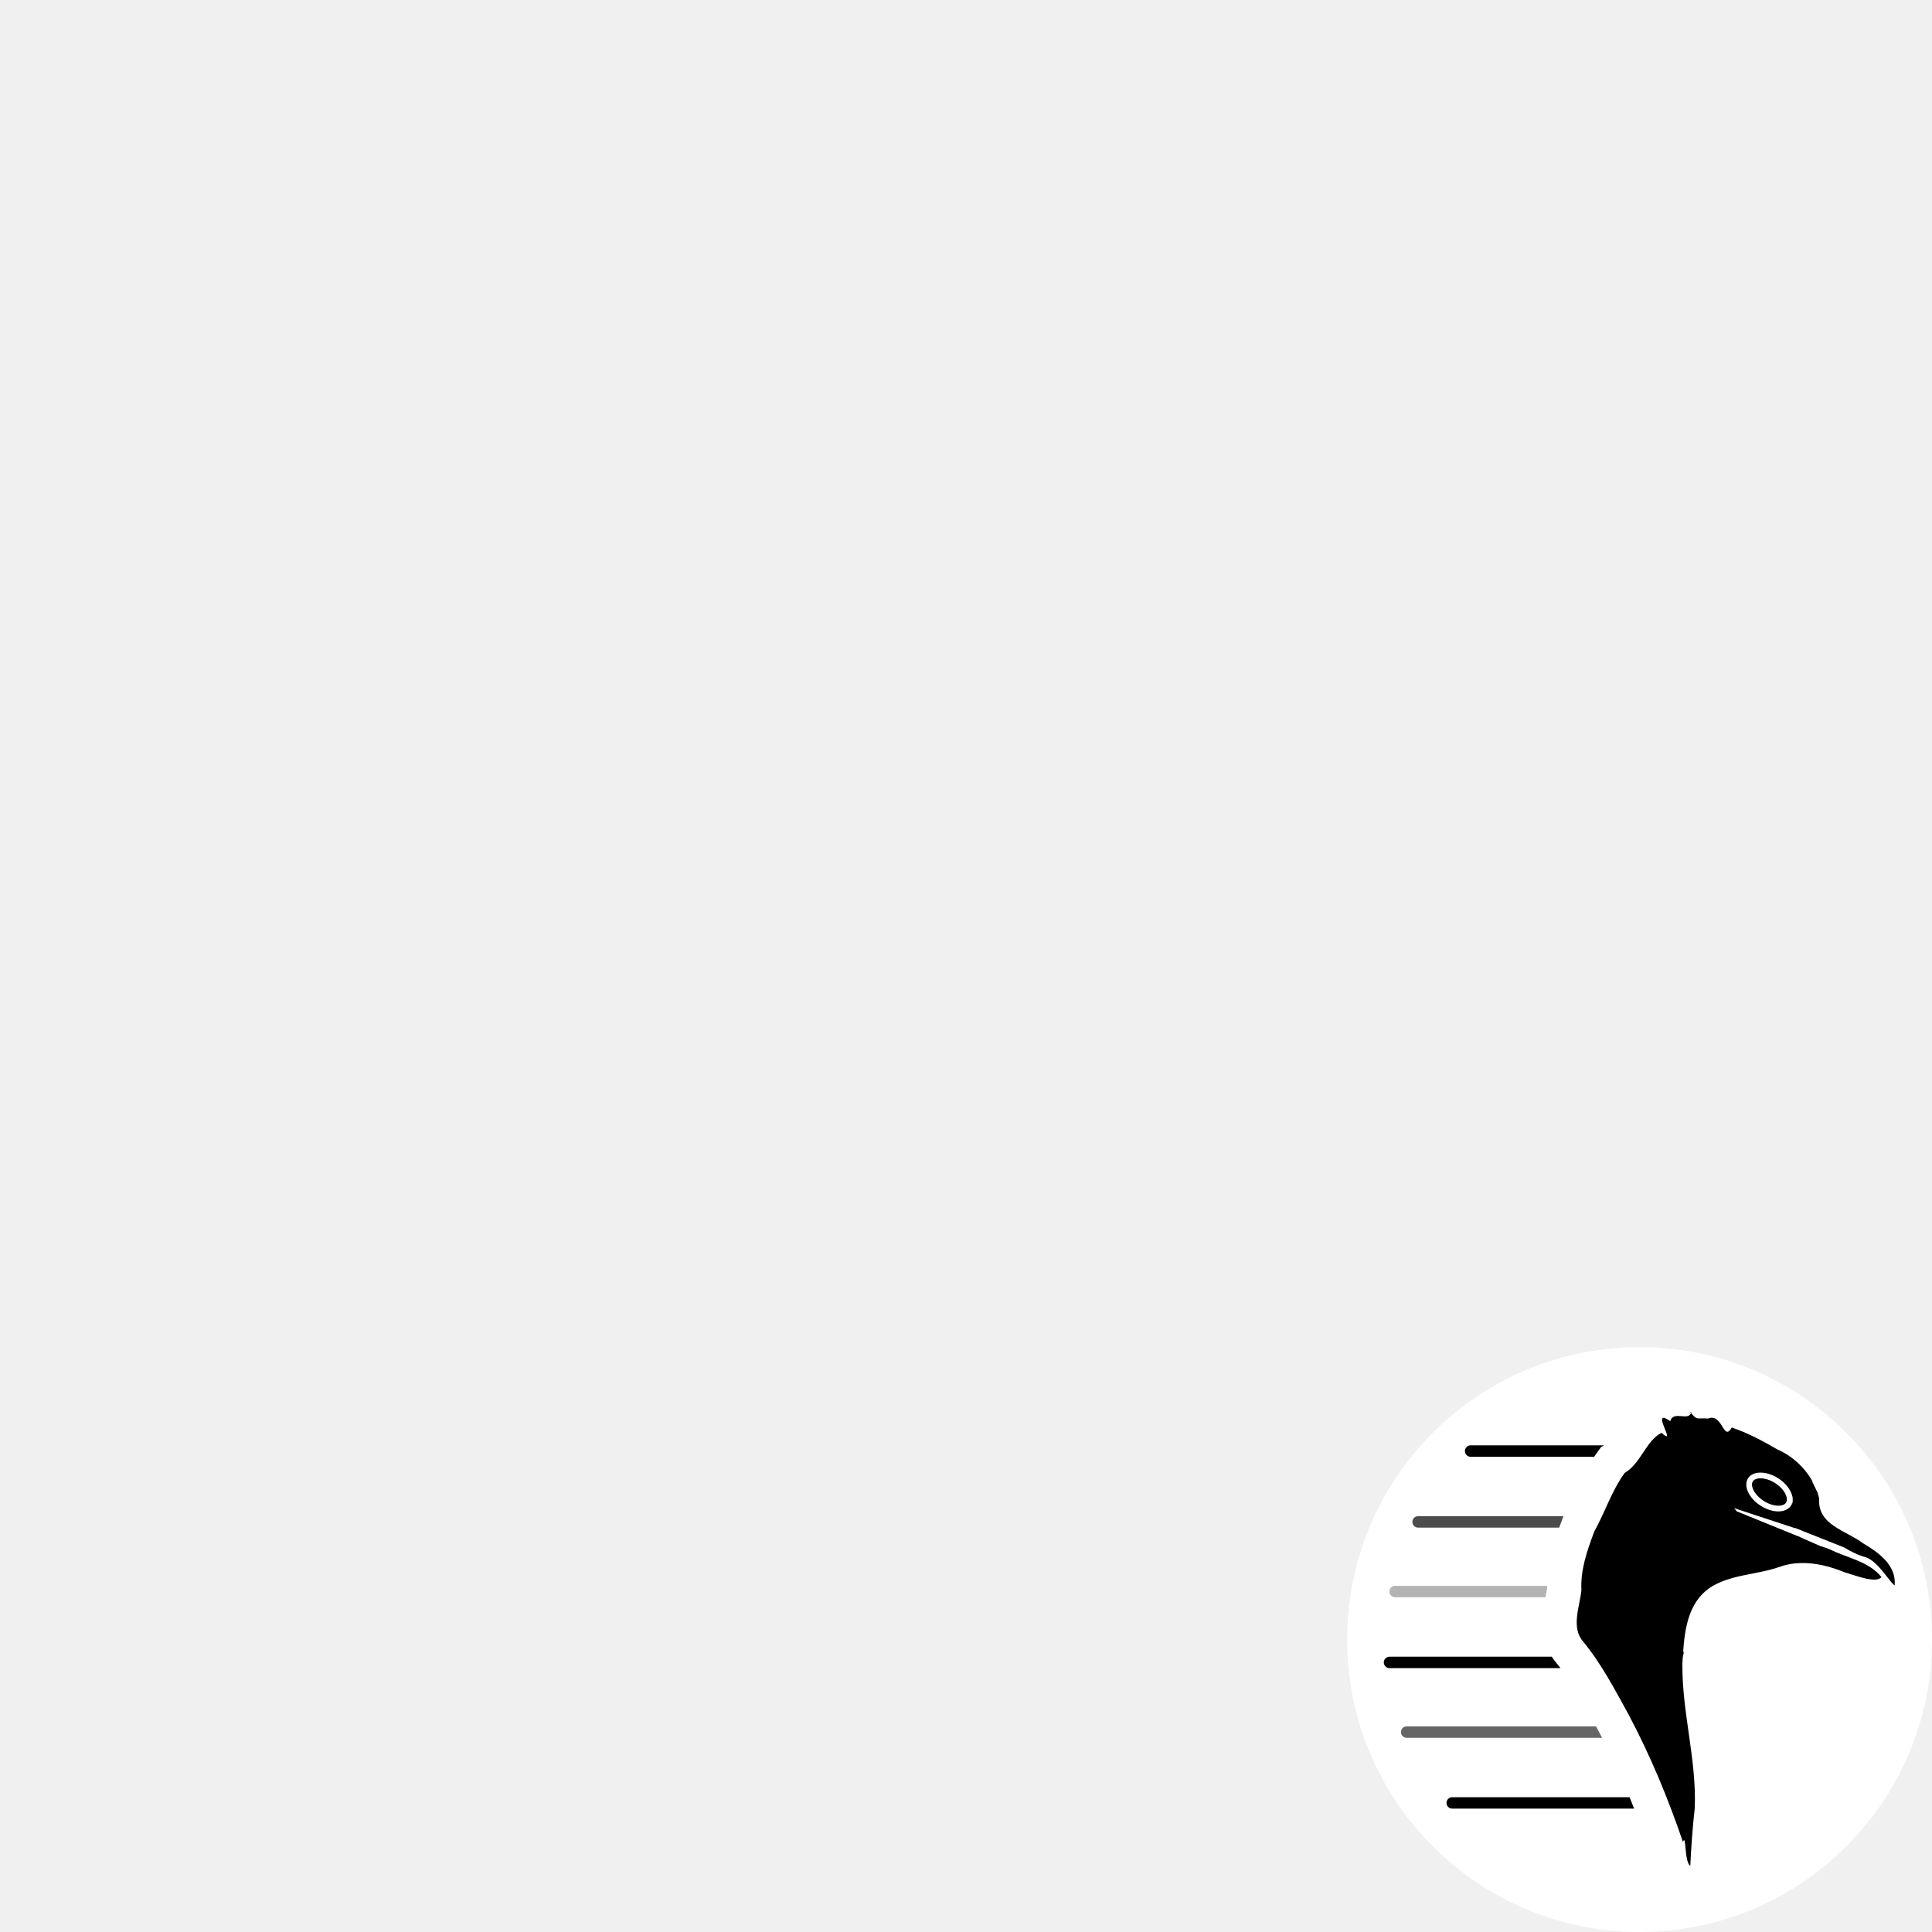
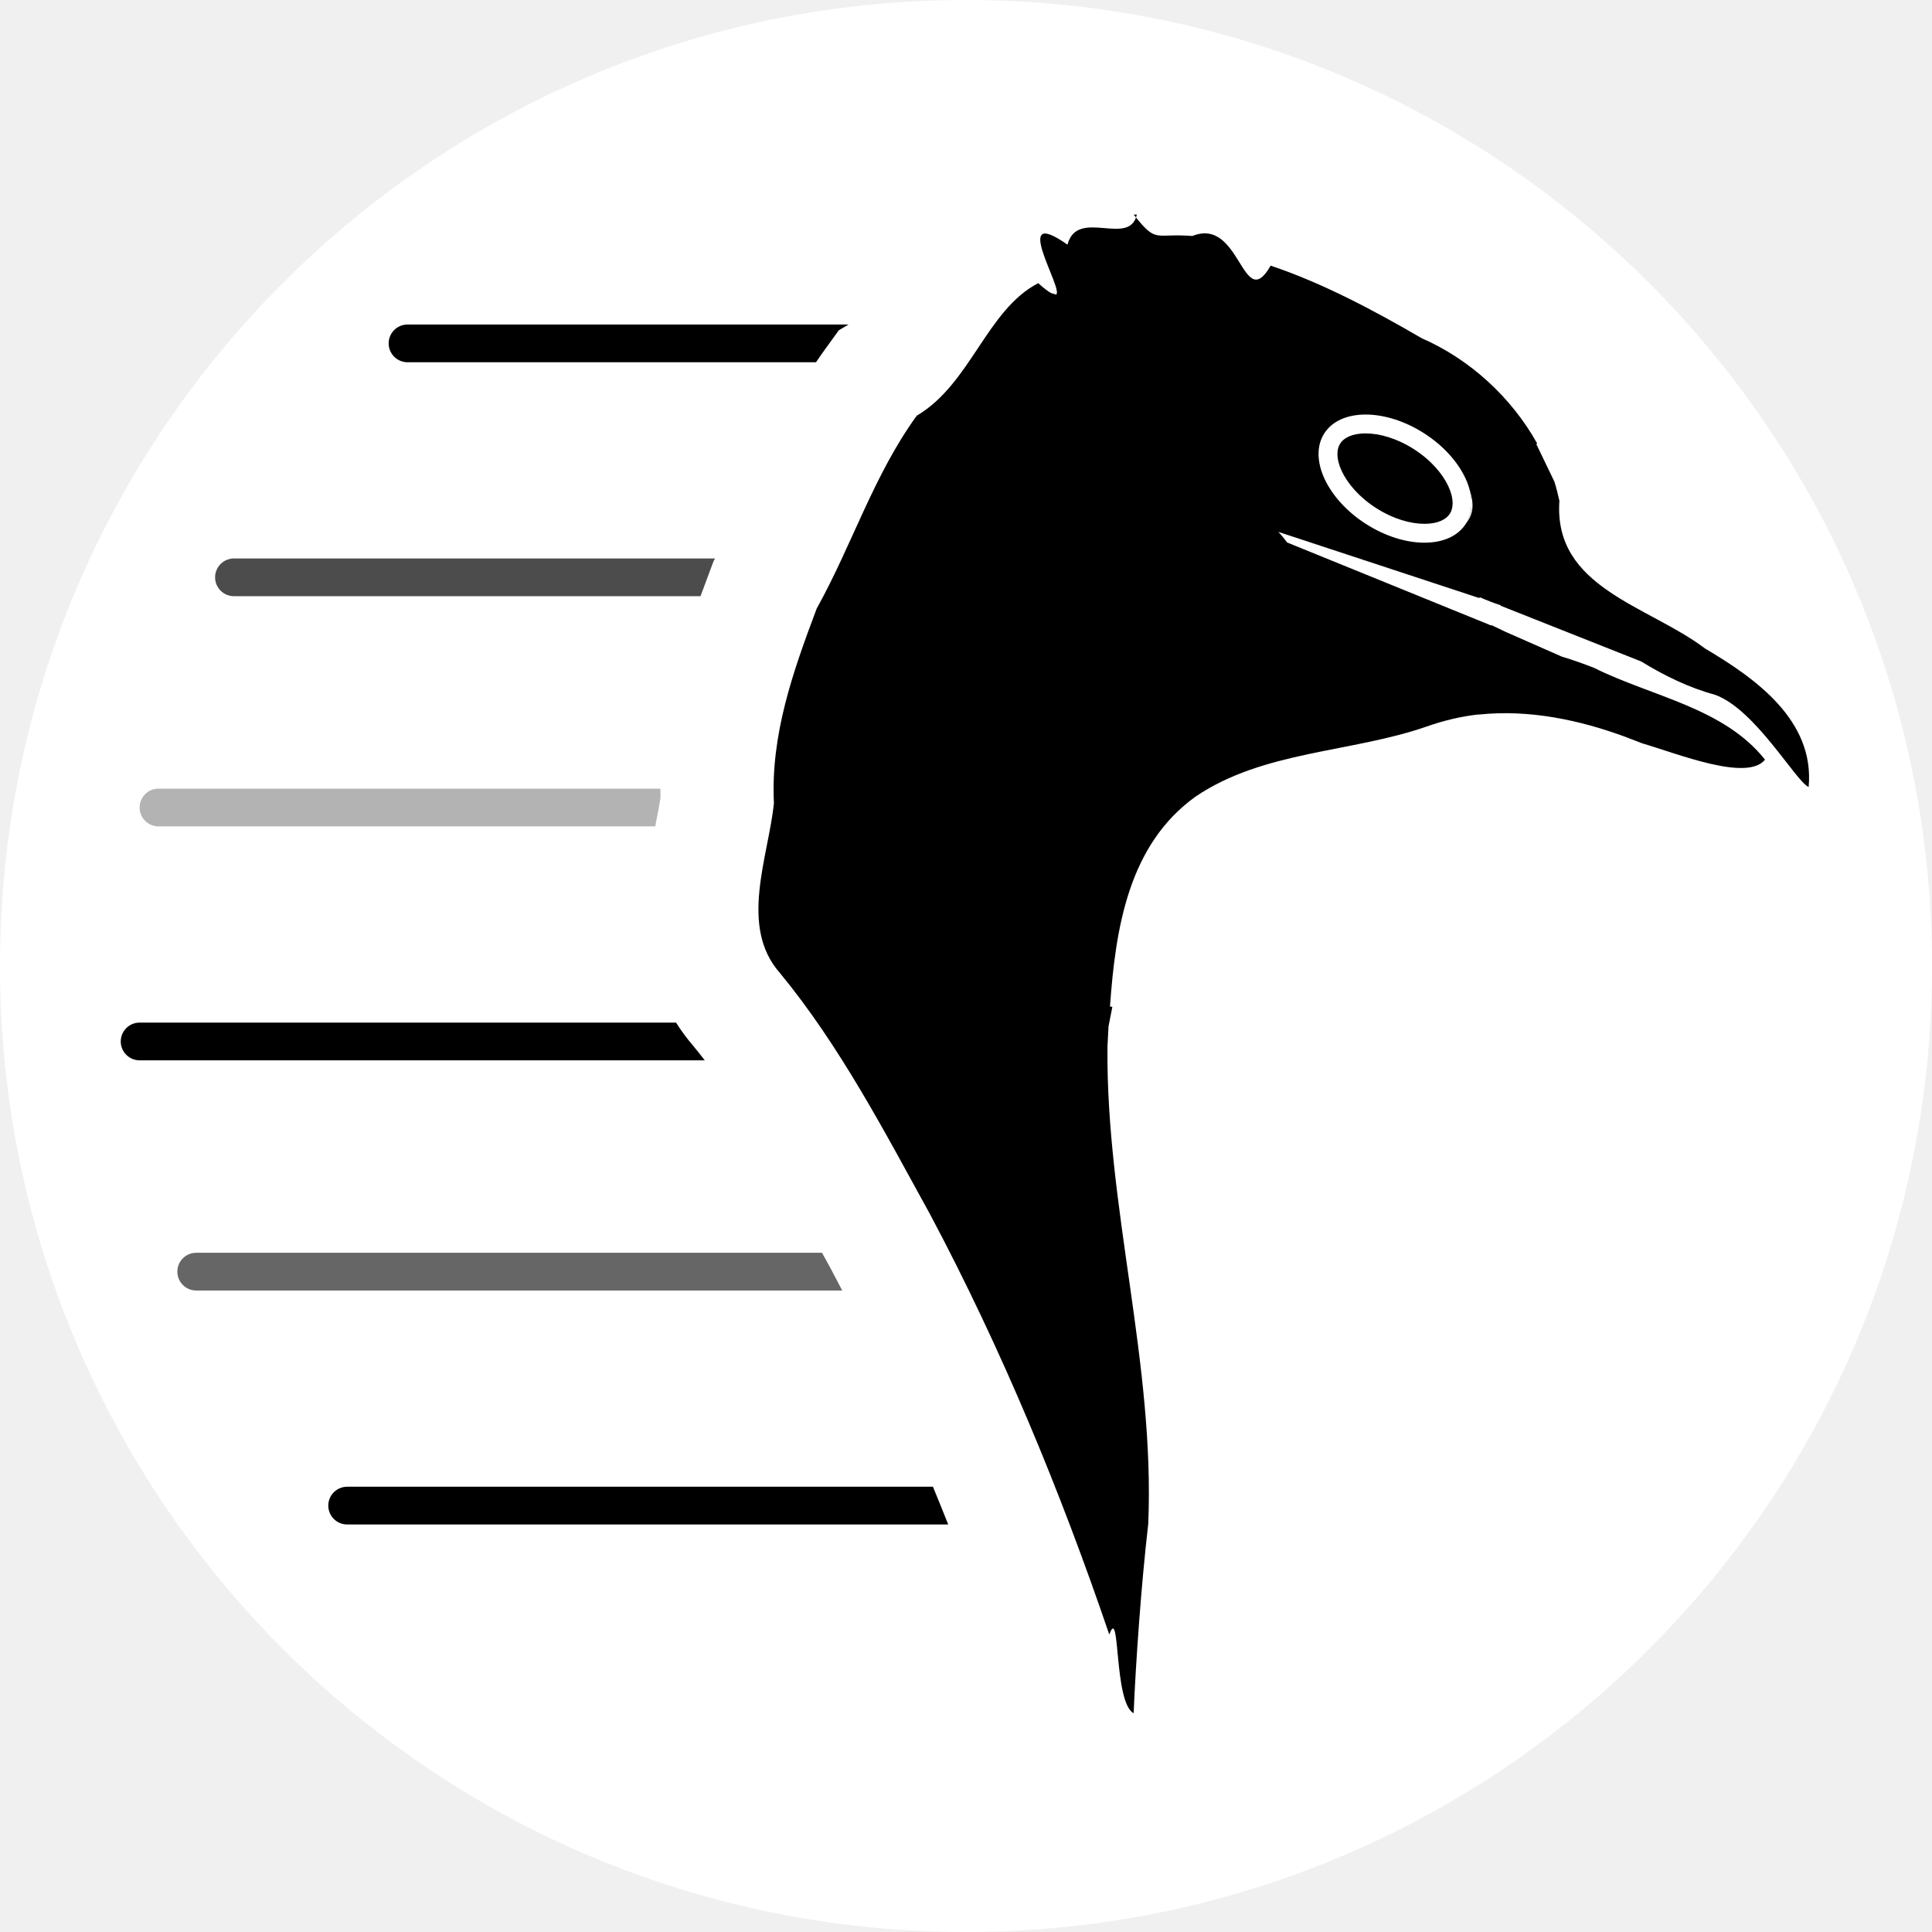
- <svg xmlns="http://www.w3.org/2000/svg" width="512" height="512" fill="none">
-   <circle cx="434.5" cy="434.5" fill="#fff" style="stroke-width:.303" r="77.5" />
-   <path d="M425.077 383.035h-35.382a1.514 1.514 0 0 0 0 3.027h32.77c.235-.346.477-.693.727-1.038l1.108-1.53z" fill="#000" style="stroke-width:.303" />
-   <path d="M414.02 402.627a209.462 209.462 0 0 0-.82 2.205h-37.43a1.514 1.514 0 0 1 0-3.027h38.595l-.109.196z" fill="#000" fill-opacity=".7" style="stroke-width:.303" />
-   <path d="M409.98 420.271h-40.265a1.514 1.514 0 0 0 0 3.028h39.85l.026-.131.01-.045c.187-.955.31-1.593.387-2.094a31.968 31.968 0 0 1-.007-.758z" fill="#000" fill-opacity=".3" style="stroke-width:.303" />
-   <path d="M411.238 439.041H368.2a1.514 1.514 0 0 0 0 3.027h45.341a47.373 47.373 0 0 0-.91-1.146 15.756 15.756 0 0 1-1.394-1.881z" fill="#000" style="stroke-width:.303" />
-   <path d="M422.95 457.508h-50.208a1.514 1.514 0 0 0 0 3.027h51.827a186.596 186.596 0 0 0-.904-1.726 1609.327 1609.327 0 0 1-.715-1.301z" fill="#000" fill-opacity=".6" style="stroke-width:.303" />
-   <path d="M431.847 476.277h-46.995a1.514 1.514 0 0 0 0 3.028h48.221a229.097 229.097 0 0 0-1.226-3.028zm16.36-102.063c-.593 2.65-4.773-.583-5.566 2.416-4.681-3.297-.287 3.569-.907 4.002l-.038-.008-.371-.112c-.231-.138-.56-.362-1.029-.795-4.15 2.15-5.404 8.068-9.75 10.635-3.452 4.765-5.167 10.326-8.025 15.473-1.903 5.057-3.702 10.135-3.432 15.62-.448 4.333-2.816 9.88.477 13.61 4.823 5.852 8.423 12.776 12.089 19.435 5.731 10.793 10.419 22.138 14.341 33.648.902-2.5.33 5.446 1.953 6.309.166-3.997.605-10.315 1.172-15.18.545-12.904-3.392-25.428-3.271-38.289.031-.537.053-1.091.085-1.638l.306-1.557-.19-.037c.447-6.279 1.482-12.972 6.867-16.838 5.451-3.688 12.452-3.51 18.54-5.62 1.357-.48 2.749-.81 4.131-.967.012-.002.028.009.038.007 4.025-.424 8.067.41 11.88 1.827.057.022.127.055.183.076.347.13.723.267 1.065.406 2.831.825 8.41 3.097 9.848 1.309-3.308-4.176-9.096-5.064-13.709-7.362-.74-.291-1.657-.63-2.588-.904l-4.546-2-1.118-.537-.008.038-16.373-6.66a8.319 8.319 0 0 0-.702-.85l16.134 5.314.014-.076c.558.245 1.117.465 1.692.649l-.007.037 11.272 4.47c1.87 1.151 3.912 2.134 5.904 2.666 3.236 1.141 6.5 6.952 7.535 7.408.496-5.346-4.27-8.723-8.309-11.11-4.585-3.468-12.18-4.863-11.687-11.853-.12-.517-.237-1.033-.406-1.545l-1.452-3.014.083-.023c-2.072-3.718-5.41-6.776-9.273-8.459-3.728-2.174-7.956-4.435-12.117-5.823-2.269 3.95-2.379-3.955-6.277-2.38-3.098-.238-2.843.643-4.714-1.719h.256zm19.325 16.692c1.102.187 2.313.634 3.491 1.319 3.128 1.821 4.834 4.704 3.823 6.438-1.01 1.733-4.38 1.65-7.506-.178-3.127-1.828-4.844-4.655-3.83-6.4.632-1.088 2.188-1.49 4.022-1.18z" fill="#000" style="stroke-width:.303" />
-   <path d="M466.591 399.038c3.134 2.005 6.717 2.001 8.003-.009 1.286-2.01-.211-5.265-3.346-7.27-3.134-2.005-6.717-2-8.003.01-1.286 2.01.212 5.264 3.346 7.27z" fill="#000" style="stroke-width:.303" />
-   <path fill-rule="evenodd" clip-rule="evenodd" d="M471.284 399.026c1.137-.001 1.765-.39 2.036-.812.27-.423.36-1.156-.116-2.189-.467-1.015-1.411-2.12-2.772-2.99-1.36-.871-2.76-1.265-3.877-1.264-1.137.001-1.765.39-2.035.813-.27.422-.36 1.155.115 2.188.468 1.015 1.412 2.121 2.772 2.991 1.36.87 2.76 1.264 3.877 1.263zm3.31.003c-1.286 2.01-4.869 2.014-8.003.009-3.134-2.005-4.632-5.26-3.346-7.27 1.286-2.01 4.87-2.015 8.003-.01 3.135 2.005 4.632 5.26 3.346 7.27z" fill="#fff" style="stroke-width:.303" />
+ <svg xmlns="http://www.w3.org/2000/svg" width="512" height="512" viewBox="0 0 512 512" fill="none">
+   <circle cx="256" cy="256" r="256" fill="white" />
+   <path d="M224.874 86L108 86C105.239 86 103 88.239 103 91C103 93.761 105.239 96 108 96L216.248 96C217.021 94.854 217.82 93.709 218.646 92.57L222.307 87.516L224.874 86Z" fill="black" />
+   <path d="M188.353 150.716C187.484 153.025 186.569 155.457 185.644 158L62 158C59.239 158 57 155.761 57 153C57 150.239 59.239 148 62 148L189.491 148L189.131 148.649L188.353 150.716Z" fill="black" fill-opacity="0.7" />
+   <path d="M175.008 209L42 209C39.239 209 37 211.239 37 214C37 216.761 39.239 219 42 219L173.636 219C173.665 218.854 173.693 218.709 173.721 218.567L173.751 218.418C174.371 215.263 174.778 213.158 175.031 211.502C175.013 210.665 175.006 209.831 175.008 209Z" fill="black" fill-opacity="0.3" />
+   <path d="M179.159 271L37 271C34.239 271 32 273.239 32 276C32 278.761 34.239 281 37 281L186.772 281C185.787 279.72 184.785 278.458 183.765 277.214C182.01 275.178 180.484 273.1 179.159 271Z" fill="black" />
+   <path d="M217.848 332L52 332C49.239 332 47 334.239 47 337C47 339.761 49.239 342 52 342L223.195 342C222.209 340.094 221.214 338.193 220.209 336.299C219.414 334.853 218.627 333.42 217.848 332Z" fill="black" fill-opacity="0.6" />
+   <path d="M247.238 394L92 394C89.239 394 87 396.239 87 399C87 401.761 89.239 404 92 404L251.287 404C249.96 400.655 248.611 397.322 247.238 394Z" fill="black" />
+   <path d="M301.279 56.863C299.318 65.615 285.51 54.937 282.892 64.841C267.428 53.95 281.943 76.63 279.896 78.063L279.771 78.038L278.543 77.666C277.781 77.212 276.692 76.471 275.146 75.04C261.437 82.145 257.294 101.692 242.939 110.172C231.535 125.91 225.872 144.281 216.431 161.282C210.144 177.987 204.203 194.759 205.095 212.877C203.615 227.19 195.791 245.512 206.671 257.836C222.6 277.164 234.494 300.036 246.601 322.033C265.533 357.684 281.018 395.159 293.975 433.179C296.953 424.92 295.063 451.169 300.426 454.02C300.974 440.817 302.423 419.947 304.295 403.875C306.098 361.251 293.091 319.883 293.49 277.4C293.594 275.626 293.666 273.796 293.771 271.989L294.784 266.847L294.158 266.724C295.631 245.983 299.051 223.874 316.839 211.104C334.845 198.92 357.97 199.511 378.079 192.54C382.564 190.957 387.16 189.864 391.727 189.345C391.766 189.34 391.817 189.375 391.853 189.369C405.147 187.97 418.5 190.725 431.097 195.406C431.283 195.476 431.513 195.585 431.699 195.655C432.845 196.086 434.087 196.538 435.215 196.998C444.568 199.721 462.994 207.227 467.746 201.32C456.818 187.525 437.7 184.594 422.463 177.002C420.019 176.041 416.989 174.923 413.913 174.016L398.899 167.408L395.205 165.637L395.18 165.762L341.096 143.759C340.364 142.772 339.556 141.749 338.777 140.957L392.07 158.507L392.119 158.255C393.962 159.065 395.806 159.791 397.705 160.399L397.681 160.524L434.915 175.286C441.092 179.09 447.838 182.338 454.419 184.094C465.109 187.864 475.891 207.059 479.308 208.566C480.947 190.905 465.205 179.751 451.862 171.865C436.718 160.411 411.63 155.803 413.257 132.714C412.859 131.005 412.473 129.301 411.917 127.61L407.119 117.652L407.395 117.576C400.55 105.295 389.521 95.195 376.763 89.635C364.449 82.453 350.481 74.986 336.738 70.401C329.244 83.447 328.88 57.337 316.005 62.537C305.769 61.752 306.614 64.664 300.432 56.861L301.279 56.863ZM365.111 111.998C368.753 112.616 372.751 114.095 376.645 116.356C386.977 122.372 392.612 131.895 389.272 137.621C385.933 143.347 374.804 143.075 364.477 137.035C354.15 130.995 348.478 121.657 351.826 115.891C353.914 112.3 359.054 110.972 365.111 111.998Z" fill="black" />
+   <path d="M362.004 138.862C372.357 145.485 384.193 145.472 388.441 138.832C392.689 132.193 387.741 121.44 377.388 114.817C367.035 108.193 355.199 108.207 350.951 114.846C346.703 121.486 351.651 132.238 362.004 138.862Z" fill="black" />
+   <path fill-rule="evenodd" clip-rule="evenodd" d="M377.506 138.821C381.263 138.817 383.336 137.534 384.23 136.138C385.123 134.742 385.419 132.322 383.848 128.909C382.305 125.556 379.186 121.903 374.693 119.029C370.201 116.154 365.577 114.854 361.886 114.858C358.129 114.862 356.056 116.145 355.163 117.541C354.269 118.937 353.974 121.357 355.544 124.77C357.088 128.123 360.206 131.776 364.699 134.65C369.192 137.525 373.815 138.825 377.506 138.821ZM388.441 138.832C384.193 145.472 372.357 145.485 362.004 138.862C351.651 132.238 346.703 121.486 350.951 114.846C355.199 108.207 367.035 108.193 377.388 114.817C387.741 121.44 392.689 132.193 388.441 138.832Z" fill="white" />
</svg>
